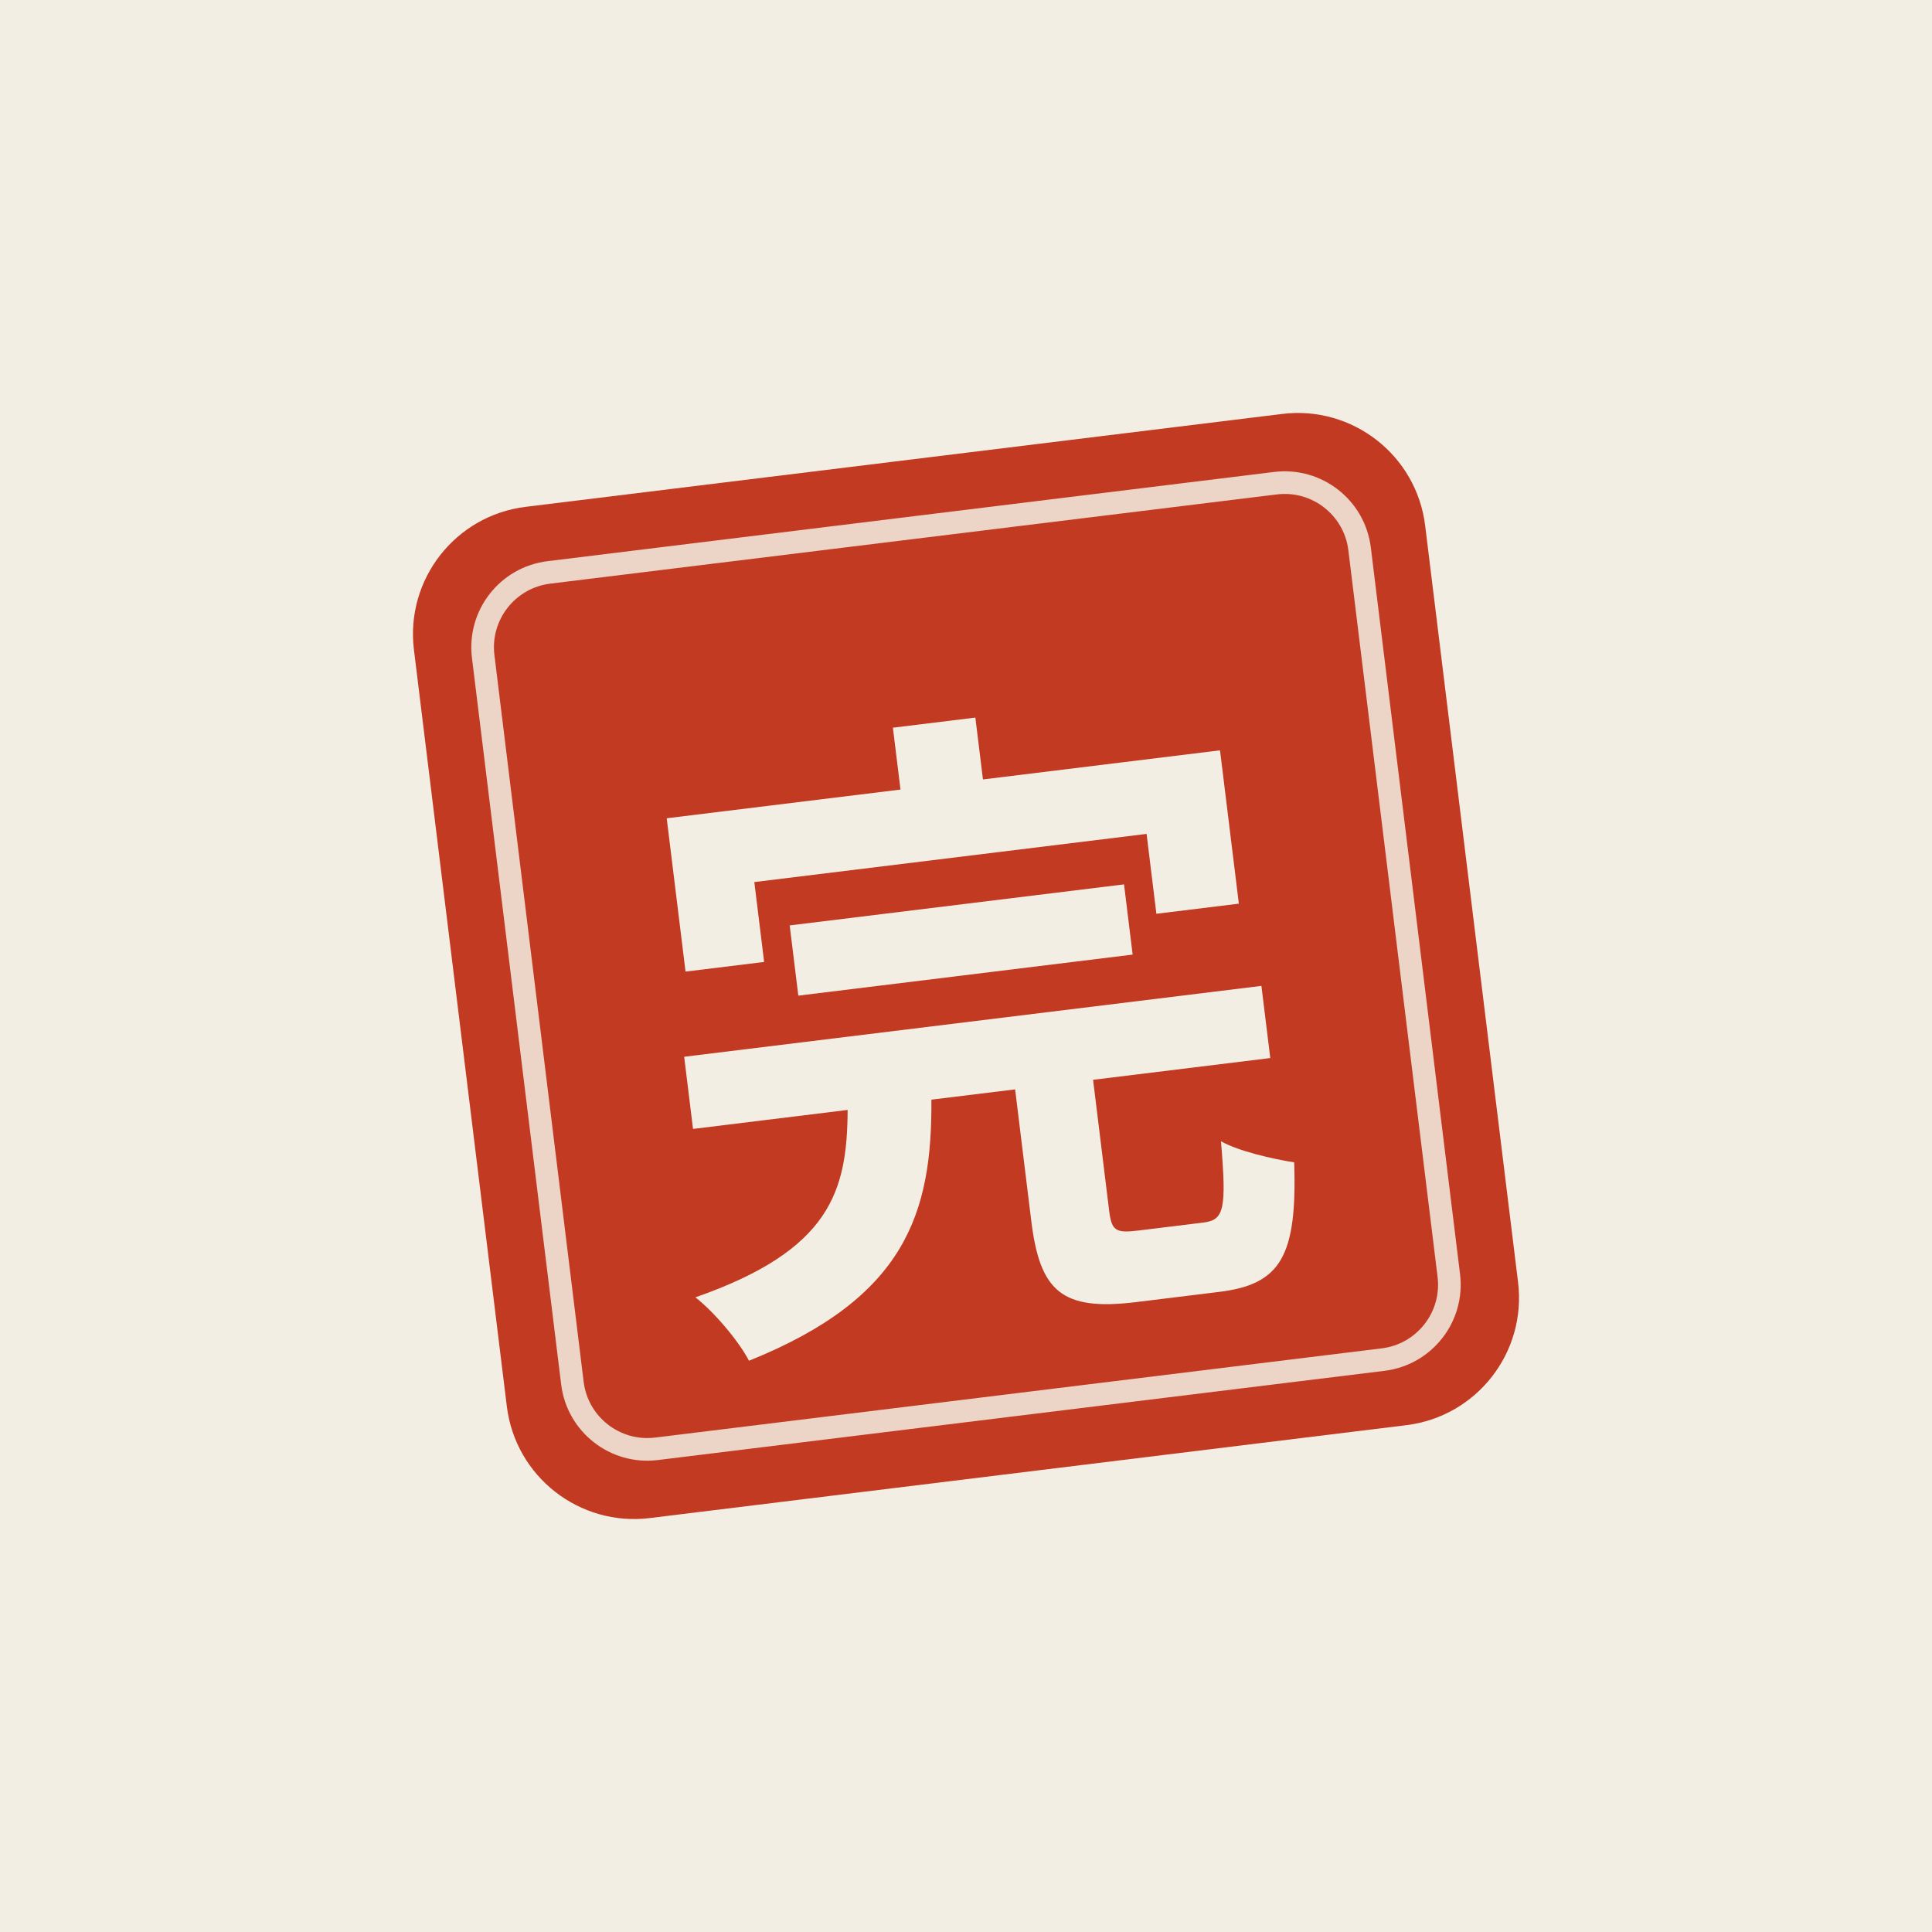
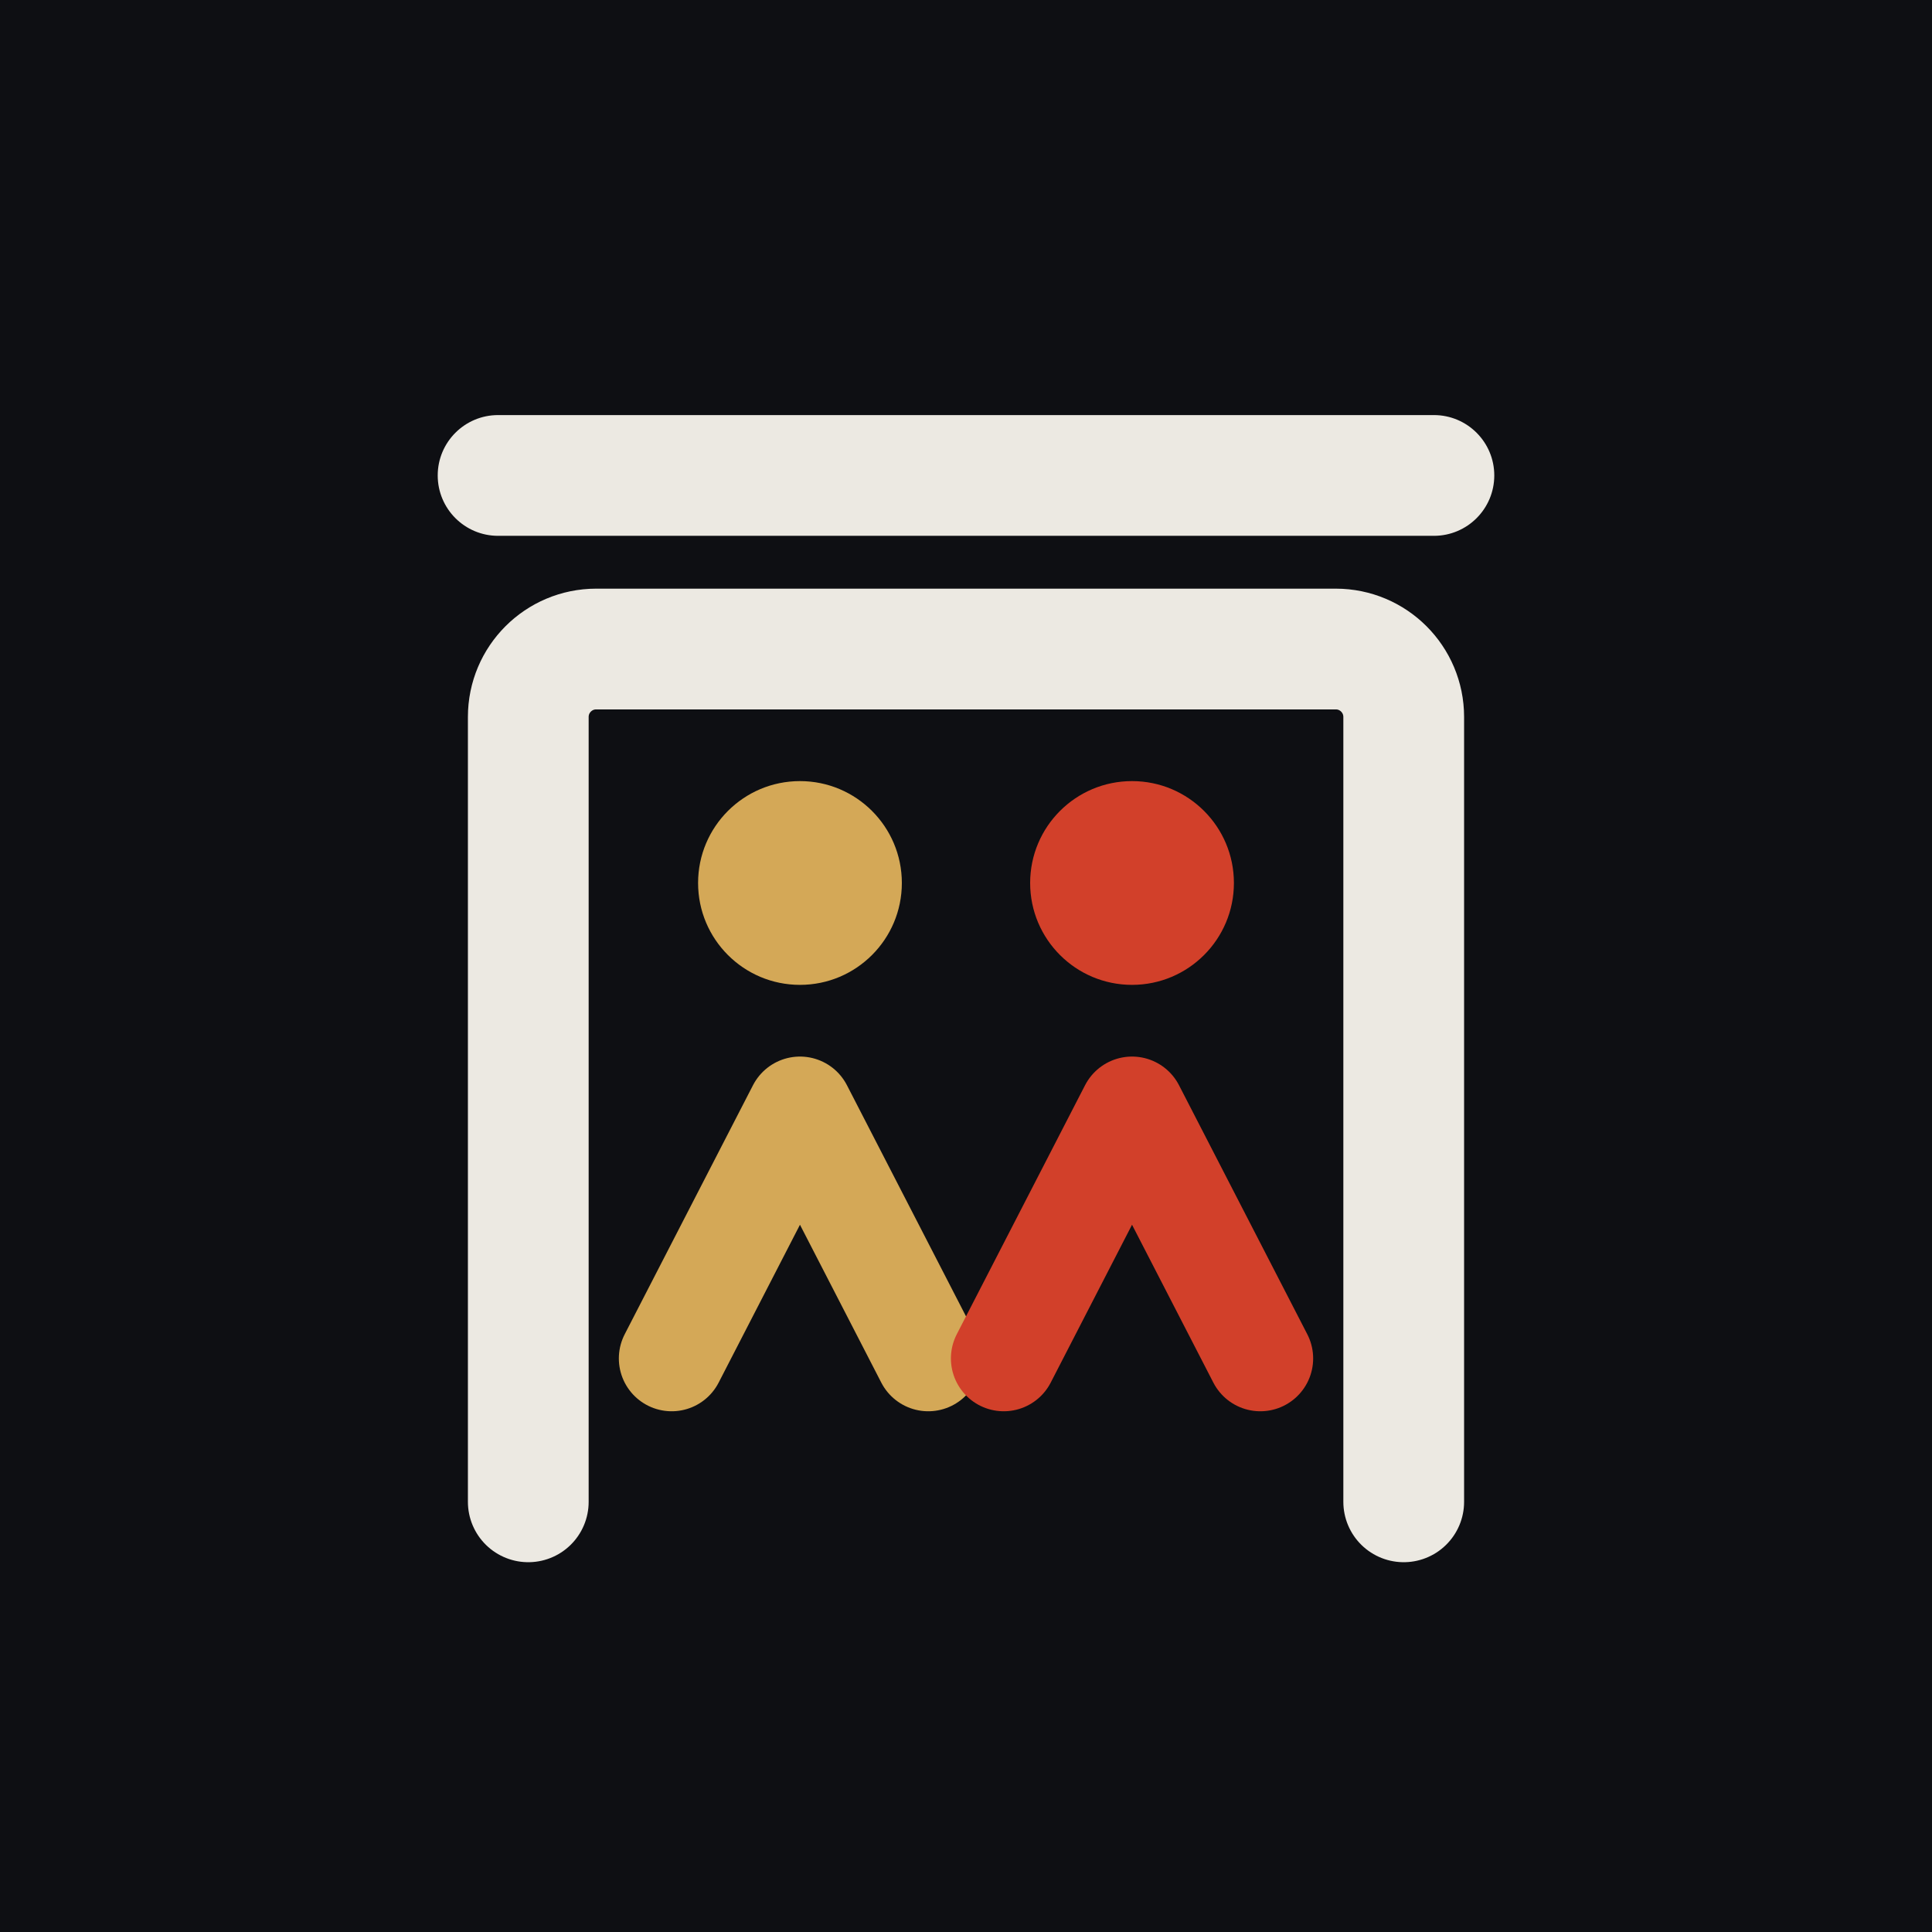
<svg xmlns="http://www.w3.org/2000/svg" viewBox="0 0 512 512">
-   <rect width="512" height="512" fill="#f3eee4" />
-   <g transform="rotate(-7 256 256)">
-     <rect x="121" y="121" width="270" height="270" rx="34" fill="#c23a22" />
-     <rect x="139" y="139" width="234" height="234" rx="20" fill="none" stroke="#f3eee4" stroke-width="6" opacity=".85" />
-     <text x="256" y="262" text-anchor="middle" dominant-baseline="central" font-family="Songti SC, STSong, serif" font-weight="900" font-size="172" fill="#f3eee4">完</text>
-   </g>
+   <rect width="512" height="512" fill="#0e0f13" />
+   <rect x="116" y="110" width="280" height="32" rx="16" fill="#ece9e2" />
+   <path d="M140 398V190a18 18 0 0 1 18-18h196a18 18 0 0 1 18 18v208" fill="none" stroke="#ece9e2" stroke-width="32" stroke-linecap="round" />
+   <circle cx="212" cy="234" r="27" fill="#d4a857" />
+   <path d="M178 360l34-66 34 66" fill="none" stroke="#d4a857" stroke-width="28" stroke-linecap="round" stroke-linejoin="round" />
+   <circle cx="300" cy="234" r="27" fill="#d2402a" />
+   <path d="M266 360l34-66 34 66" fill="none" stroke="#d2402a" stroke-width="28" stroke-linecap="round" stroke-linejoin="round" />
</svg>
